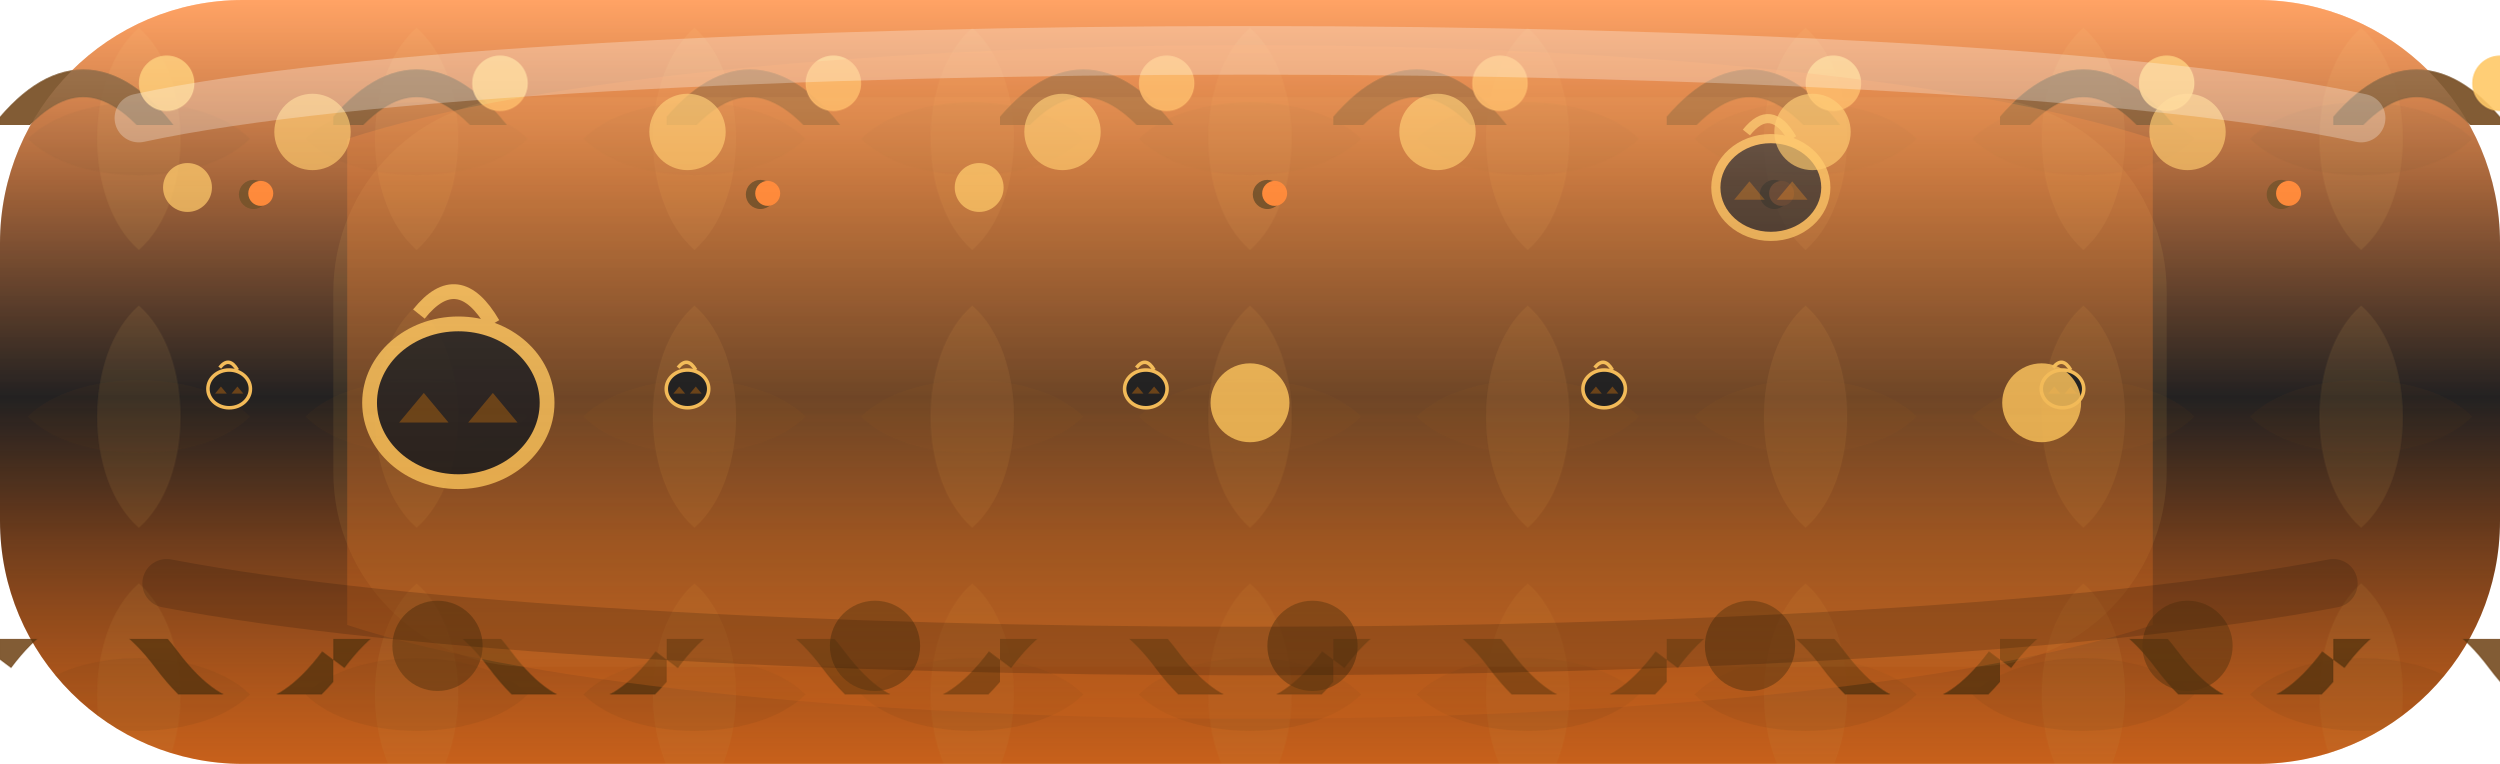
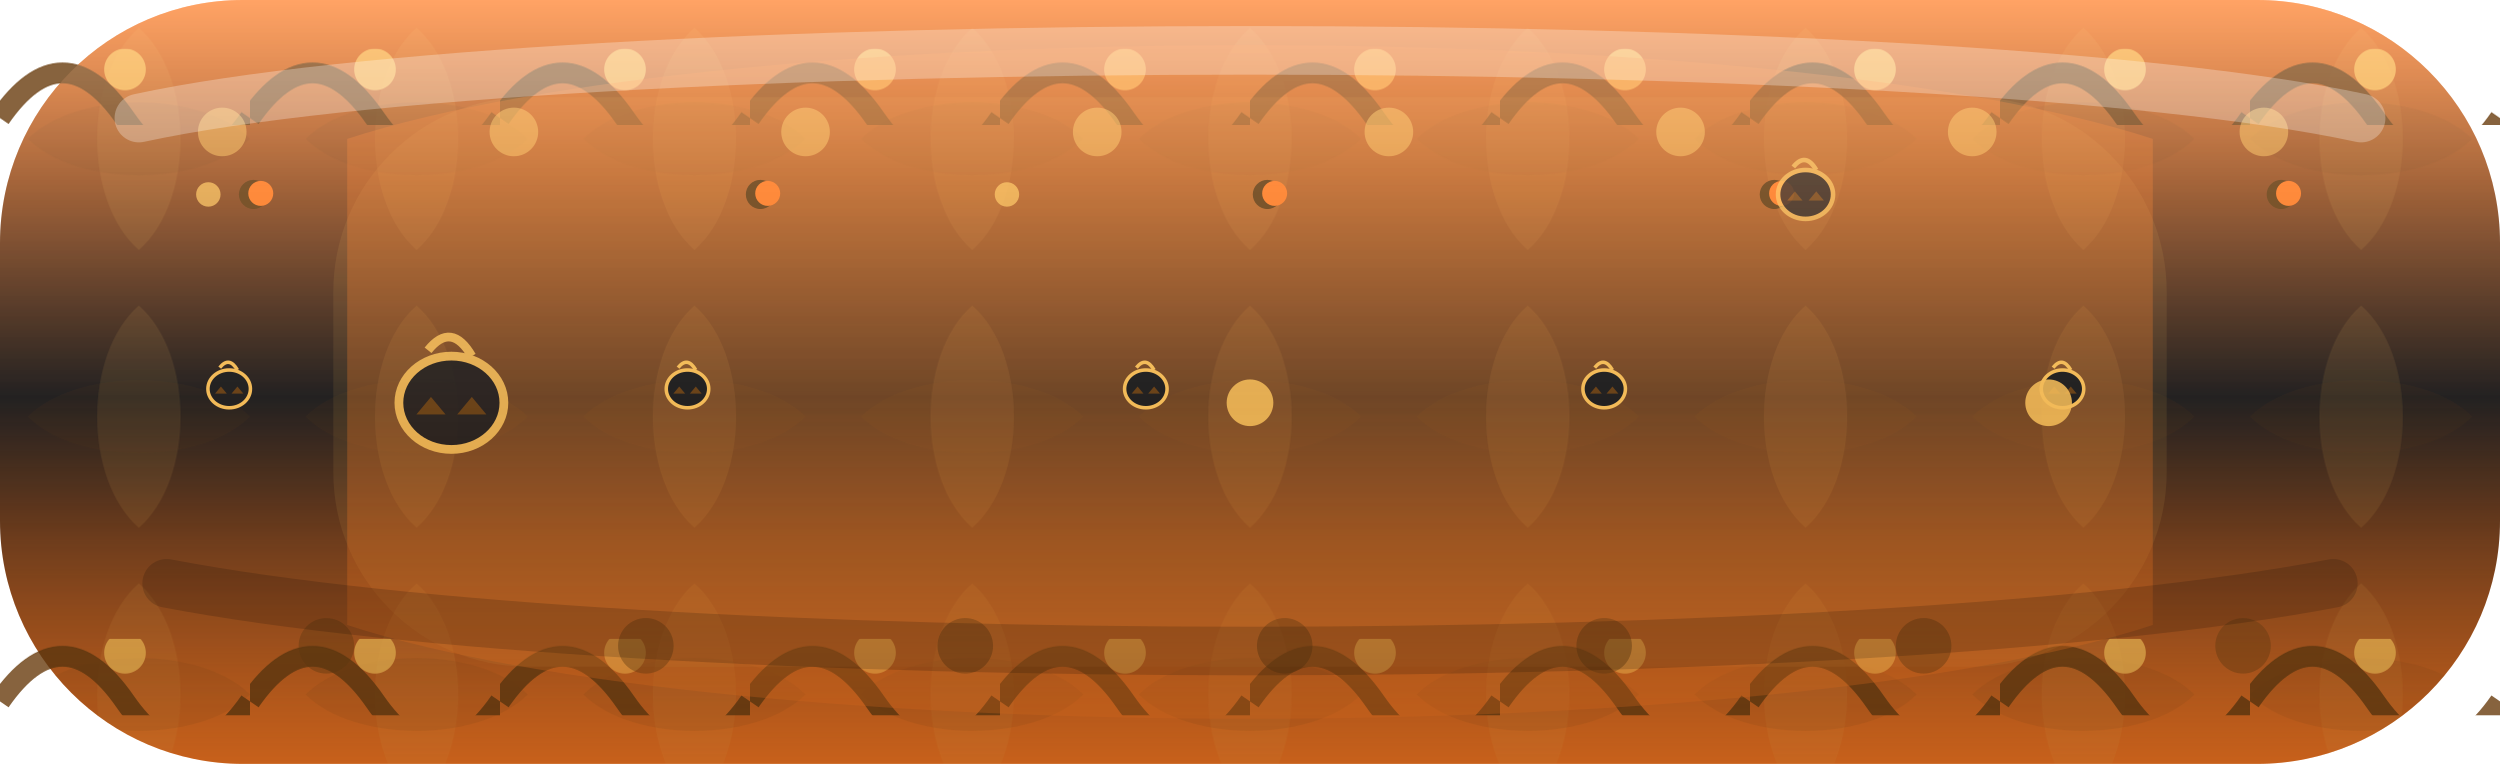
<svg xmlns="http://www.w3.org/2000/svg" width="720" height="220" viewBox="0 0 720 220">
  <defs>
    <linearGradient id="bg" x1="0" y1="0" x2="0" y2="1">
      <stop offset="0%" stop-color="#ff7b22" />
      <stop offset="52%" stop-color="#1d1b1b" />
      <stop offset="100%" stop-color="#ff7b22" />
    </linearGradient>
    <linearGradient id="satin" x1="0" y1="0" x2="0" y2="1">
      <stop offset="0%" stop-color="rgba(255,255,255,0.30)" />
      <stop offset="24%" stop-color="rgba(255,255,255,0.12)" />
      <stop offset="70%" stop-color="rgba(0,0,0,0.06)" />
      <stop offset="100%" stop-color="rgba(0,0,0,0.22)" />
    </linearGradient>
    <pattern id="brocade-halloween" width="80" height="80" patternUnits="userSpaceOnUse">
      <path d="M 40 8 C 56 22, 56 58, 40 72 C 24 58, 24 22, 40 8 Z" fill="#ffc257" opacity="0.10" />
      <path d="M 8 40 C 22 26, 58 26, 72 40 C 58 54, 22 54, 8 40 Z" fill="#6b3f11" opacity="0.10" />
    </pattern>
-     <pattern id="trim-halloween" width="96" height="50" patternUnits="userSpaceOnUse">
-       <path d="M 0 40 Q 24 8 48 40 T 96 40" stroke="#6b3f11" stroke-width="8" fill="none" opacity="0.94" />
-       <circle cx="48" cy="24" r="8" fill="#ffc257" opacity="0.9" />
+     <pattern id="trim-halloween" width="72" height="42" patternUnits="userSpaceOnUse">
+       <path d="M 0 34 Q 18 8 36 34 T 72 34" stroke="#6b3f11" stroke-width="6" fill="none" opacity="0.9" />
+       <circle cx="36" cy="20" r="6" fill="#ffc257" opacity="0.84" />
    </pattern>
  </defs>
  <rect width="720" height="220" rx="70" fill="url(#bg)" />
  <rect x="0" y="0" width="720" height="220" rx="70" fill="url(#brocade-halloween)" />
  <rect x="0" y="14" width="720" height="22" fill="url(#trim-halloween)" opacity="0.90" />
  <rect x="0" y="184" width="720" height="22" fill="url(#trim-halloween)" opacity="0.90" />
  <rect x="96" y="28" width="528" height="164" rx="56" fill="#ffc257" opacity="0.10" />
  <path d="M 100 40 C 210 4, 510 4, 620 40 L 620 180 C 510 216, 210 216, 100 180 Z" fill="#ff7b22" opacity="0.30" />
  <g transform="translate(66 112)">
    <ellipse rx="6.12" ry="5.44" fill="#1d1b1b" stroke="#ffc257" stroke-width="1.02" />
    <path d="M -2.72 -6.12 Q 0 -9.52 2.38 -5.44" stroke="#ffc257" stroke-width="1.02" fill="none" />
    <path d="M -2.38 -0.68 L -0.68 1.36 L -4.08 1.36 Z M 2.38 -0.68 L 0.68 1.36 L 4.08 1.36 Z" fill="#6b3f11" />
  </g>
  <g transform="translate(198 112)">
    <ellipse rx="6.12" ry="5.44" fill="#1d1b1b" stroke="#ffc257" stroke-width="1.02" />
    <path d="M -2.72 -6.12 Q 0 -9.52 2.38 -5.44" stroke="#ffc257" stroke-width="1.02" fill="none" />
    <path d="M -2.38 -0.68 L -0.68 1.36 L -4.08 1.36 Z M 2.38 -0.68 L 0.68 1.36 L 4.08 1.36 Z" fill="#6b3f11" />
  </g>
  <g transform="translate(330 112)">
    <ellipse rx="6.12" ry="5.44" fill="#1d1b1b" stroke="#ffc257" stroke-width="1.02" />
    <path d="M -2.72 -6.12 Q 0 -9.52 2.38 -5.44" stroke="#ffc257" stroke-width="1.02" fill="none" />
    <path d="M -2.38 -0.68 L -0.68 1.36 L -4.08 1.36 Z M 2.38 -0.68 L 0.68 1.36 L 4.08 1.36 Z" fill="#6b3f11" />
  </g>
  <g transform="translate(462 112)">
    <ellipse rx="6.12" ry="5.44" fill="#1d1b1b" stroke="#ffc257" stroke-width="1.02" />
    <path d="M -2.72 -6.12 Q 0 -9.52 2.38 -5.44" stroke="#ffc257" stroke-width="1.02" fill="none" />
    <path d="M -2.38 -0.68 L -0.68 1.36 L -4.08 1.36 Z M 2.38 -0.68 L 0.68 1.36 L 4.08 1.36 Z" fill="#6b3f11" />
  </g>
  <g transform="translate(594 112)">
    <ellipse rx="6.12" ry="5.44" fill="#1d1b1b" stroke="#ffc257" stroke-width="1.02" />
    <path d="M -2.72 -6.12 Q 0 -9.52 2.38 -5.44" stroke="#ffc257" stroke-width="1.02" fill="none" />
    <path d="M -2.38 -0.68 L -0.68 1.36 L -4.08 1.36 Z M 2.38 -0.68 L 0.68 1.36 L 4.08 1.36 Z" fill="#6b3f11" />
  </g>
  <g transform="translate(73 56)">
    <circle r="4.2" fill="#6b3f11" />
    <circle cx="2.1" cy="-0.3" r="3.6" fill="#ff7b22" />
  </g>
  <g transform="translate(219 56)">
    <circle r="4.2" fill="#6b3f11" />
    <circle cx="2.1" cy="-0.3" r="3.6" fill="#ff7b22" />
  </g>
  <g transform="translate(365 56)">
    <circle r="4.2" fill="#6b3f11" />
    <circle cx="2.1" cy="-0.3" r="3.6" fill="#ff7b22" />
  </g>
  <g transform="translate(511 56)">
    <circle r="4.2" fill="#6b3f11" />
    <circle cx="2.1" cy="-0.3" r="3.6" fill="#ff7b22" />
  </g>
  <g transform="translate(657 56)">
    <circle r="4.2" fill="#6b3f11" />
    <circle cx="2.1" cy="-0.3" r="3.6" fill="#ff7b22" />
  </g>
  <g opacity="0.74">
-     <circle cx="54" cy="54" r="7.04" fill="#ffc257" />
-     <circle cx="282" cy="54" r="7.04" fill="#ffc257" />
-     <g transform="translate(510 54)">
-       <ellipse rx="15.84" ry="14.08" fill="#1d1b1b" stroke="#ffc257" stroke-width="2.64" />
-       <path d="M -7.04 -15.84 Q 0 -24.64 6.16 -14.08" stroke="#ffc257" stroke-width="2.64" fill="none" />
-       <path d="M -6.16 -1.76 L -1.76 3.52 L -10.56 3.52 Z M 6.16 -1.76 L 1.76 3.52 L 10.56 3.52 Z" fill="#6b3f11" />
+     <circle cx="60" cy="56" r="3.52" fill="#ffc257" />
+     <circle cx="290" cy="56" r="3.52" fill="#ffc257" />
+     <g transform="translate(520 56)">
+       <ellipse rx="7.92" ry="7.04" fill="#1d1b1b" stroke="#ffc257" stroke-width="1.32" />
+       <path d="M -3.52 -7.92 Q 0 -12.32 3.08 -7.04" stroke="#ffc257" stroke-width="1.32" fill="none" />
+       <path d="M -3.08 -0.88 L -0.88 1.76 L -5.28 1.76 Z M 3.08 -0.88 L 0.88 1.76 L 5.28 1.76 Z" fill="#6b3f11" />
    </g>
  </g>
  <g opacity="0.88">
-     <g transform="translate(132 116)">
-       <ellipse rx="25.56" ry="22.72" fill="#1d1b1b" stroke="#ffc257" stroke-width="4.26" />
-       <path d="M -11.36 -25.56 Q 0 -39.76 9.94 -22.72" stroke="#ffc257" stroke-width="4.26" fill="none" />
-       <path d="M -9.94 -2.84 L -2.84 5.68 L -17.04 5.68 Z M 9.94 -2.84 L 2.84 5.68 L 17.04 5.68 Z" fill="#6b3f11" />
+     <g transform="translate(130 116)">
+       <ellipse rx="15.12" ry="13.44" fill="#1d1b1b" stroke="#ffc257" stroke-width="2.52" />
+       <path d="M -6.72 -15.12 Q 0 -23.52 5.88 -13.44" stroke="#ffc257" stroke-width="2.52" fill="none" />
+       <path d="M -5.88 -1.68 L -1.68 3.36 L -10.08 3.36 Z M 5.88 -1.68 L 1.68 3.36 L 10.08 3.36 Z" fill="#6b3f11" />
    </g>
-     <circle cx="360" cy="116" r="11.36" fill="#ffc257" />
-     <circle cx="588" cy="116" r="11.36" fill="#ffc257" />
+     <circle cx="360" cy="116" r="6.72" fill="#ffc257" />
+     <circle cx="590" cy="116" r="6.72" fill="#ffc257" />
  </g>
-   <g opacity="0.82">
-     <circle cx="90" cy="38" r="11" fill="#ffc257" opacity="0.82" />
-     <circle cx="198" cy="38" r="11" fill="#ffc257" opacity="0.82" />
-     <circle cx="306" cy="38" r="11" fill="#ffc257" opacity="0.82" />
-     <circle cx="414" cy="38" r="11" fill="#ffc257" opacity="0.82" />
-     <circle cx="522" cy="38" r="11" fill="#ffc257" opacity="0.82" />
-     <circle cx="630" cy="38" r="11" fill="#ffc257" opacity="0.82" />
+   <g opacity="0.74">
+     <circle cx="64" cy="38" r="7" fill="#ffc257" opacity="0.7" />
+     <circle cx="148" cy="38" r="7" fill="#ffc257" opacity="0.7" />
+     <circle cx="232" cy="38" r="7" fill="#ffc257" opacity="0.7" />
+     <circle cx="316" cy="38" r="7" fill="#ffc257" opacity="0.7" />
+     <circle cx="400" cy="38" r="7" fill="#ffc257" opacity="0.7" />
+     <circle cx="484" cy="38" r="7" fill="#ffc257" opacity="0.7" />
+     <circle cx="568" cy="38" r="7" fill="#ffc257" opacity="0.7" />
+     <circle cx="652" cy="38" r="7" fill="#ffc257" opacity="0.7" />
  </g>
-   <g opacity="0.72">
-     <circle cx="126" cy="186" r="13" fill="#6b3f11" opacity="0.72" />
-     <circle cx="252" cy="186" r="13" fill="#6b3f11" opacity="0.72" />
-     <circle cx="378" cy="186" r="13" fill="#6b3f11" opacity="0.72" />
-     <circle cx="504" cy="186" r="13" fill="#6b3f11" opacity="0.72" />
-     <circle cx="630" cy="186" r="13" fill="#6b3f11" opacity="0.72" />
+   <g opacity="0.64">
+     <circle cx="94" cy="186" r="8" fill="#6b3f11" opacity="0.62" />
+     <circle cx="186" cy="186" r="8" fill="#6b3f11" opacity="0.62" />
+     <circle cx="278" cy="186" r="8" fill="#6b3f11" opacity="0.62" />
+     <circle cx="370" cy="186" r="8" fill="#6b3f11" opacity="0.62" />
+     <circle cx="462" cy="186" r="8" fill="#6b3f11" opacity="0.62" />
+     <circle cx="554" cy="186" r="8" fill="#6b3f11" opacity="0.62" />
+     <circle cx="646" cy="186" r="8" fill="#6b3f11" opacity="0.62" />
  </g>
  <rect x="0" y="0" width="720" height="220" rx="70" fill="url(#satin)" />
  <path d="M 40 34 C 160 8, 560 8, 680 34" stroke="rgba(255,255,255,0.28)" stroke-width="14" stroke-linecap="round" fill="none" />
  <path d="M 48 168 C 184 194, 536 194, 672 168" stroke="rgba(0,0,0,0.16)" stroke-width="14" stroke-linecap="round" fill="none" />
</svg>
